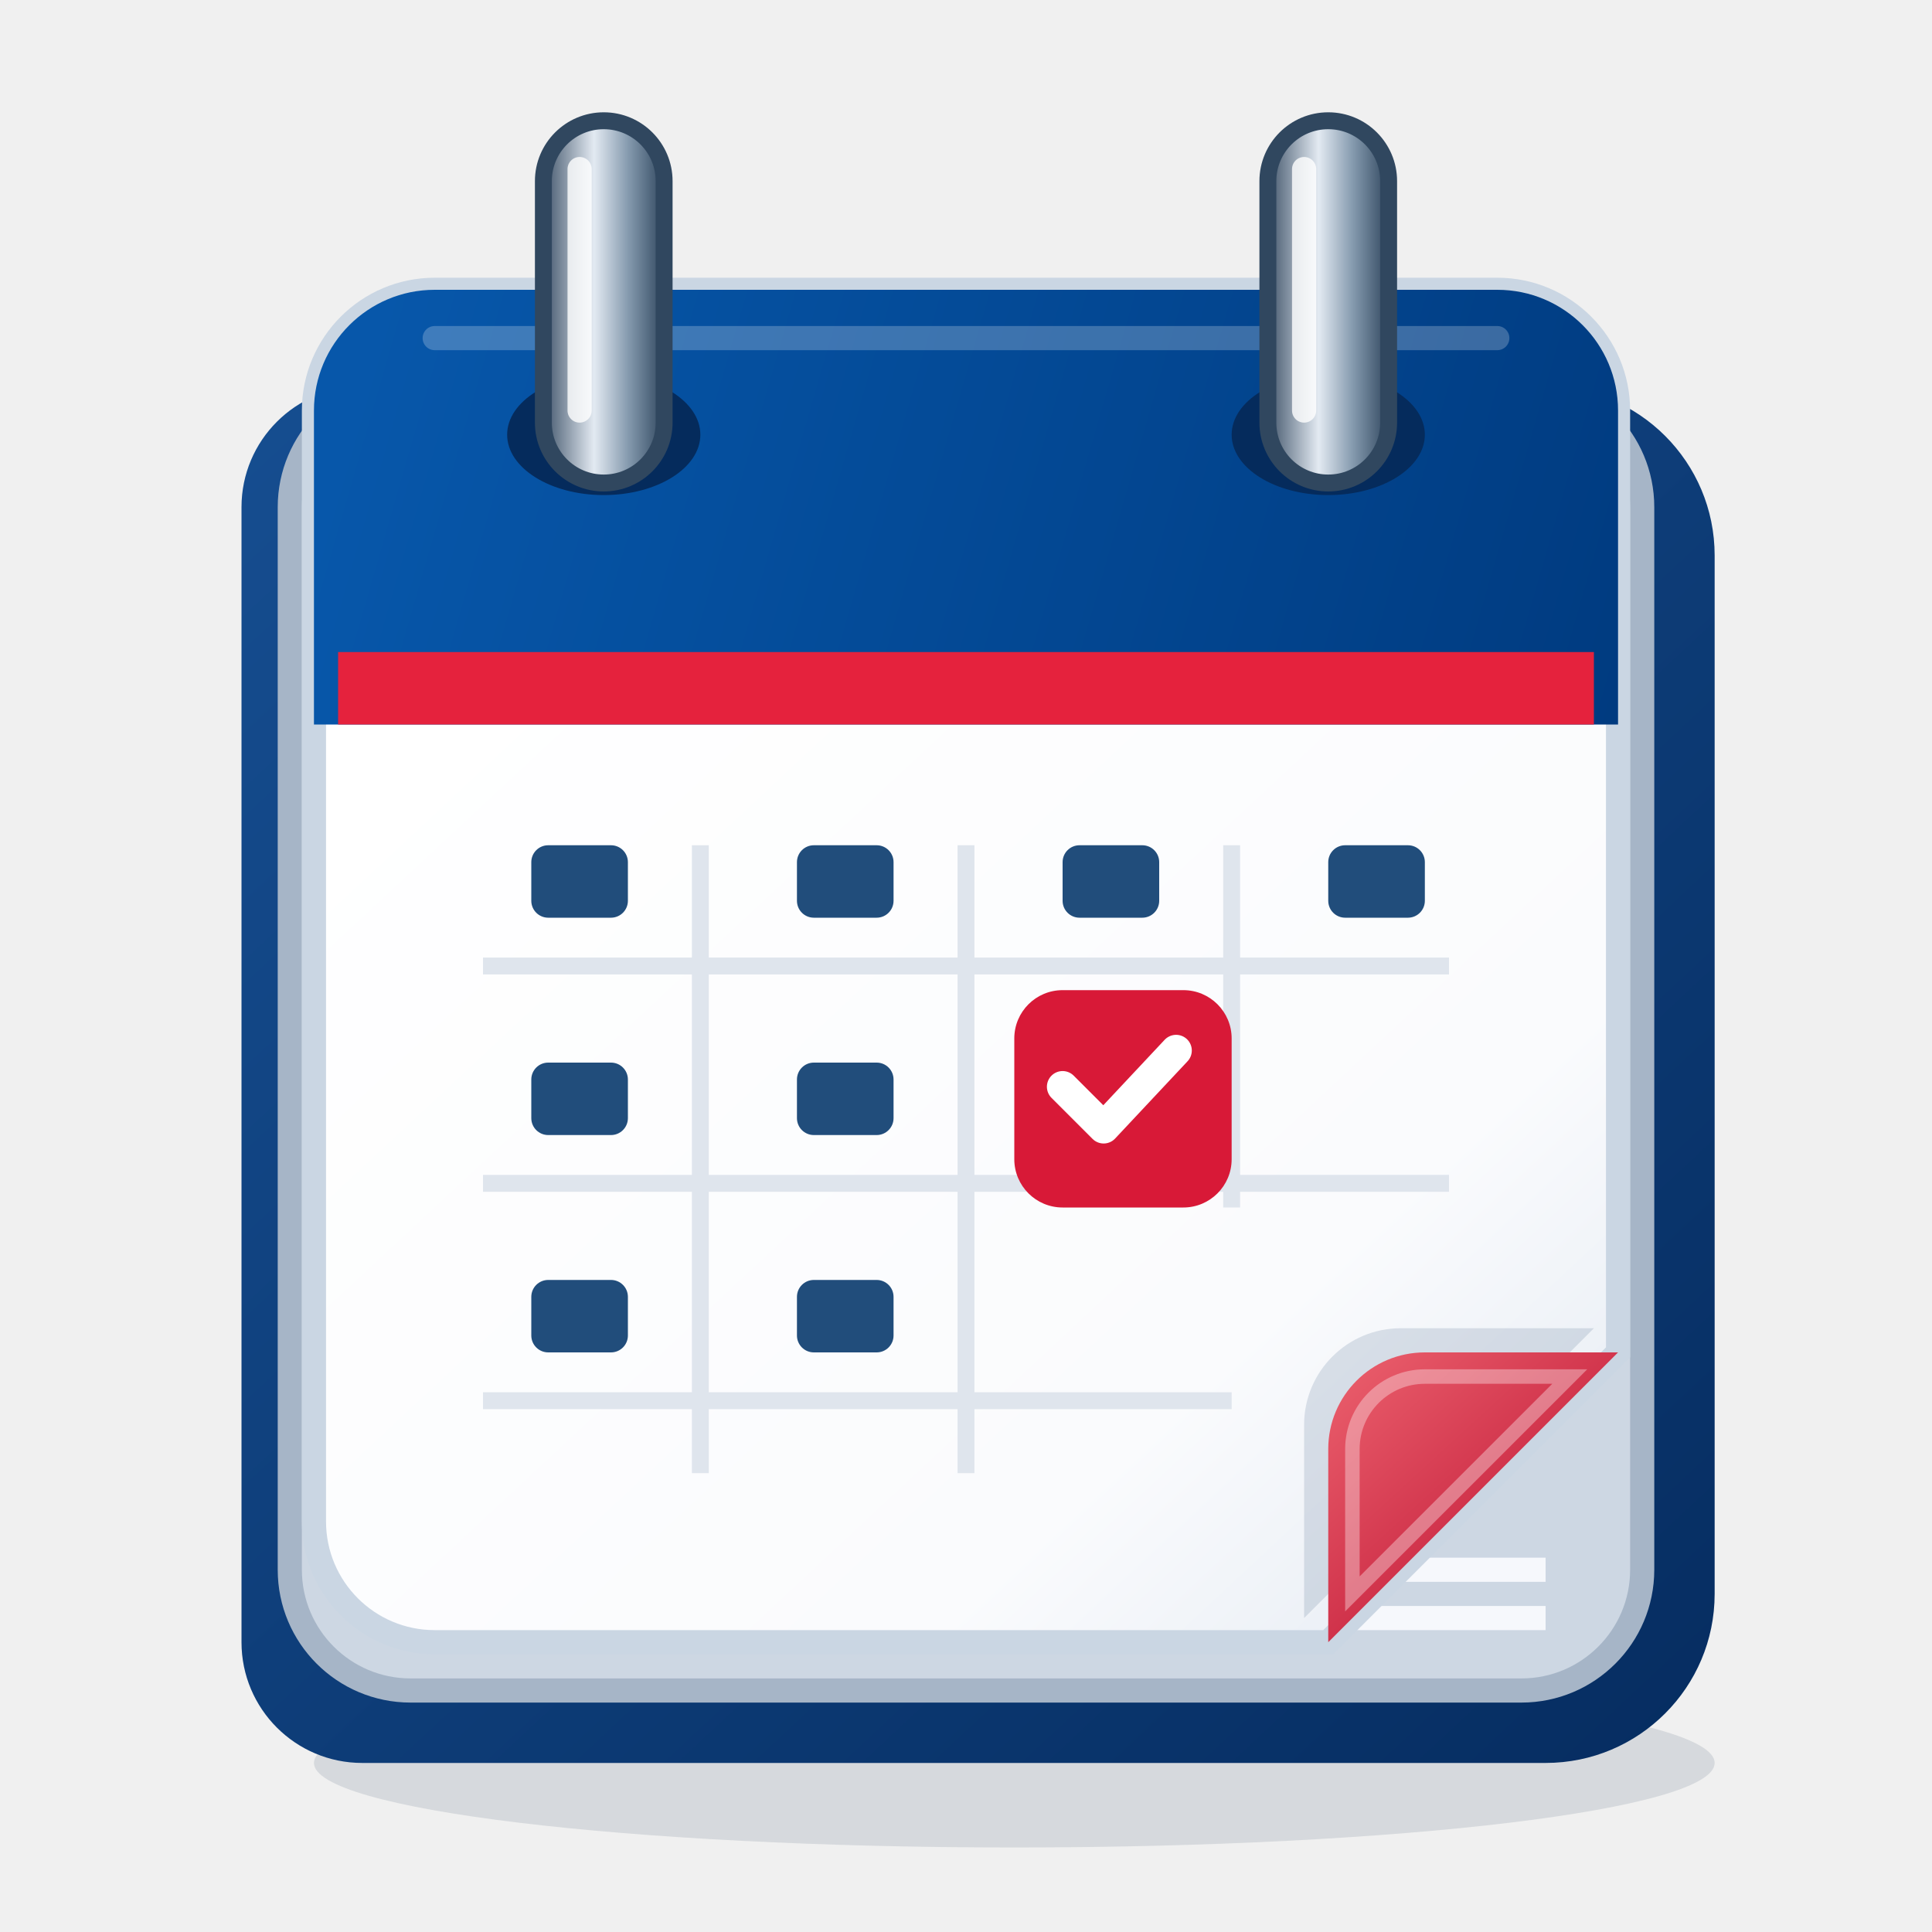
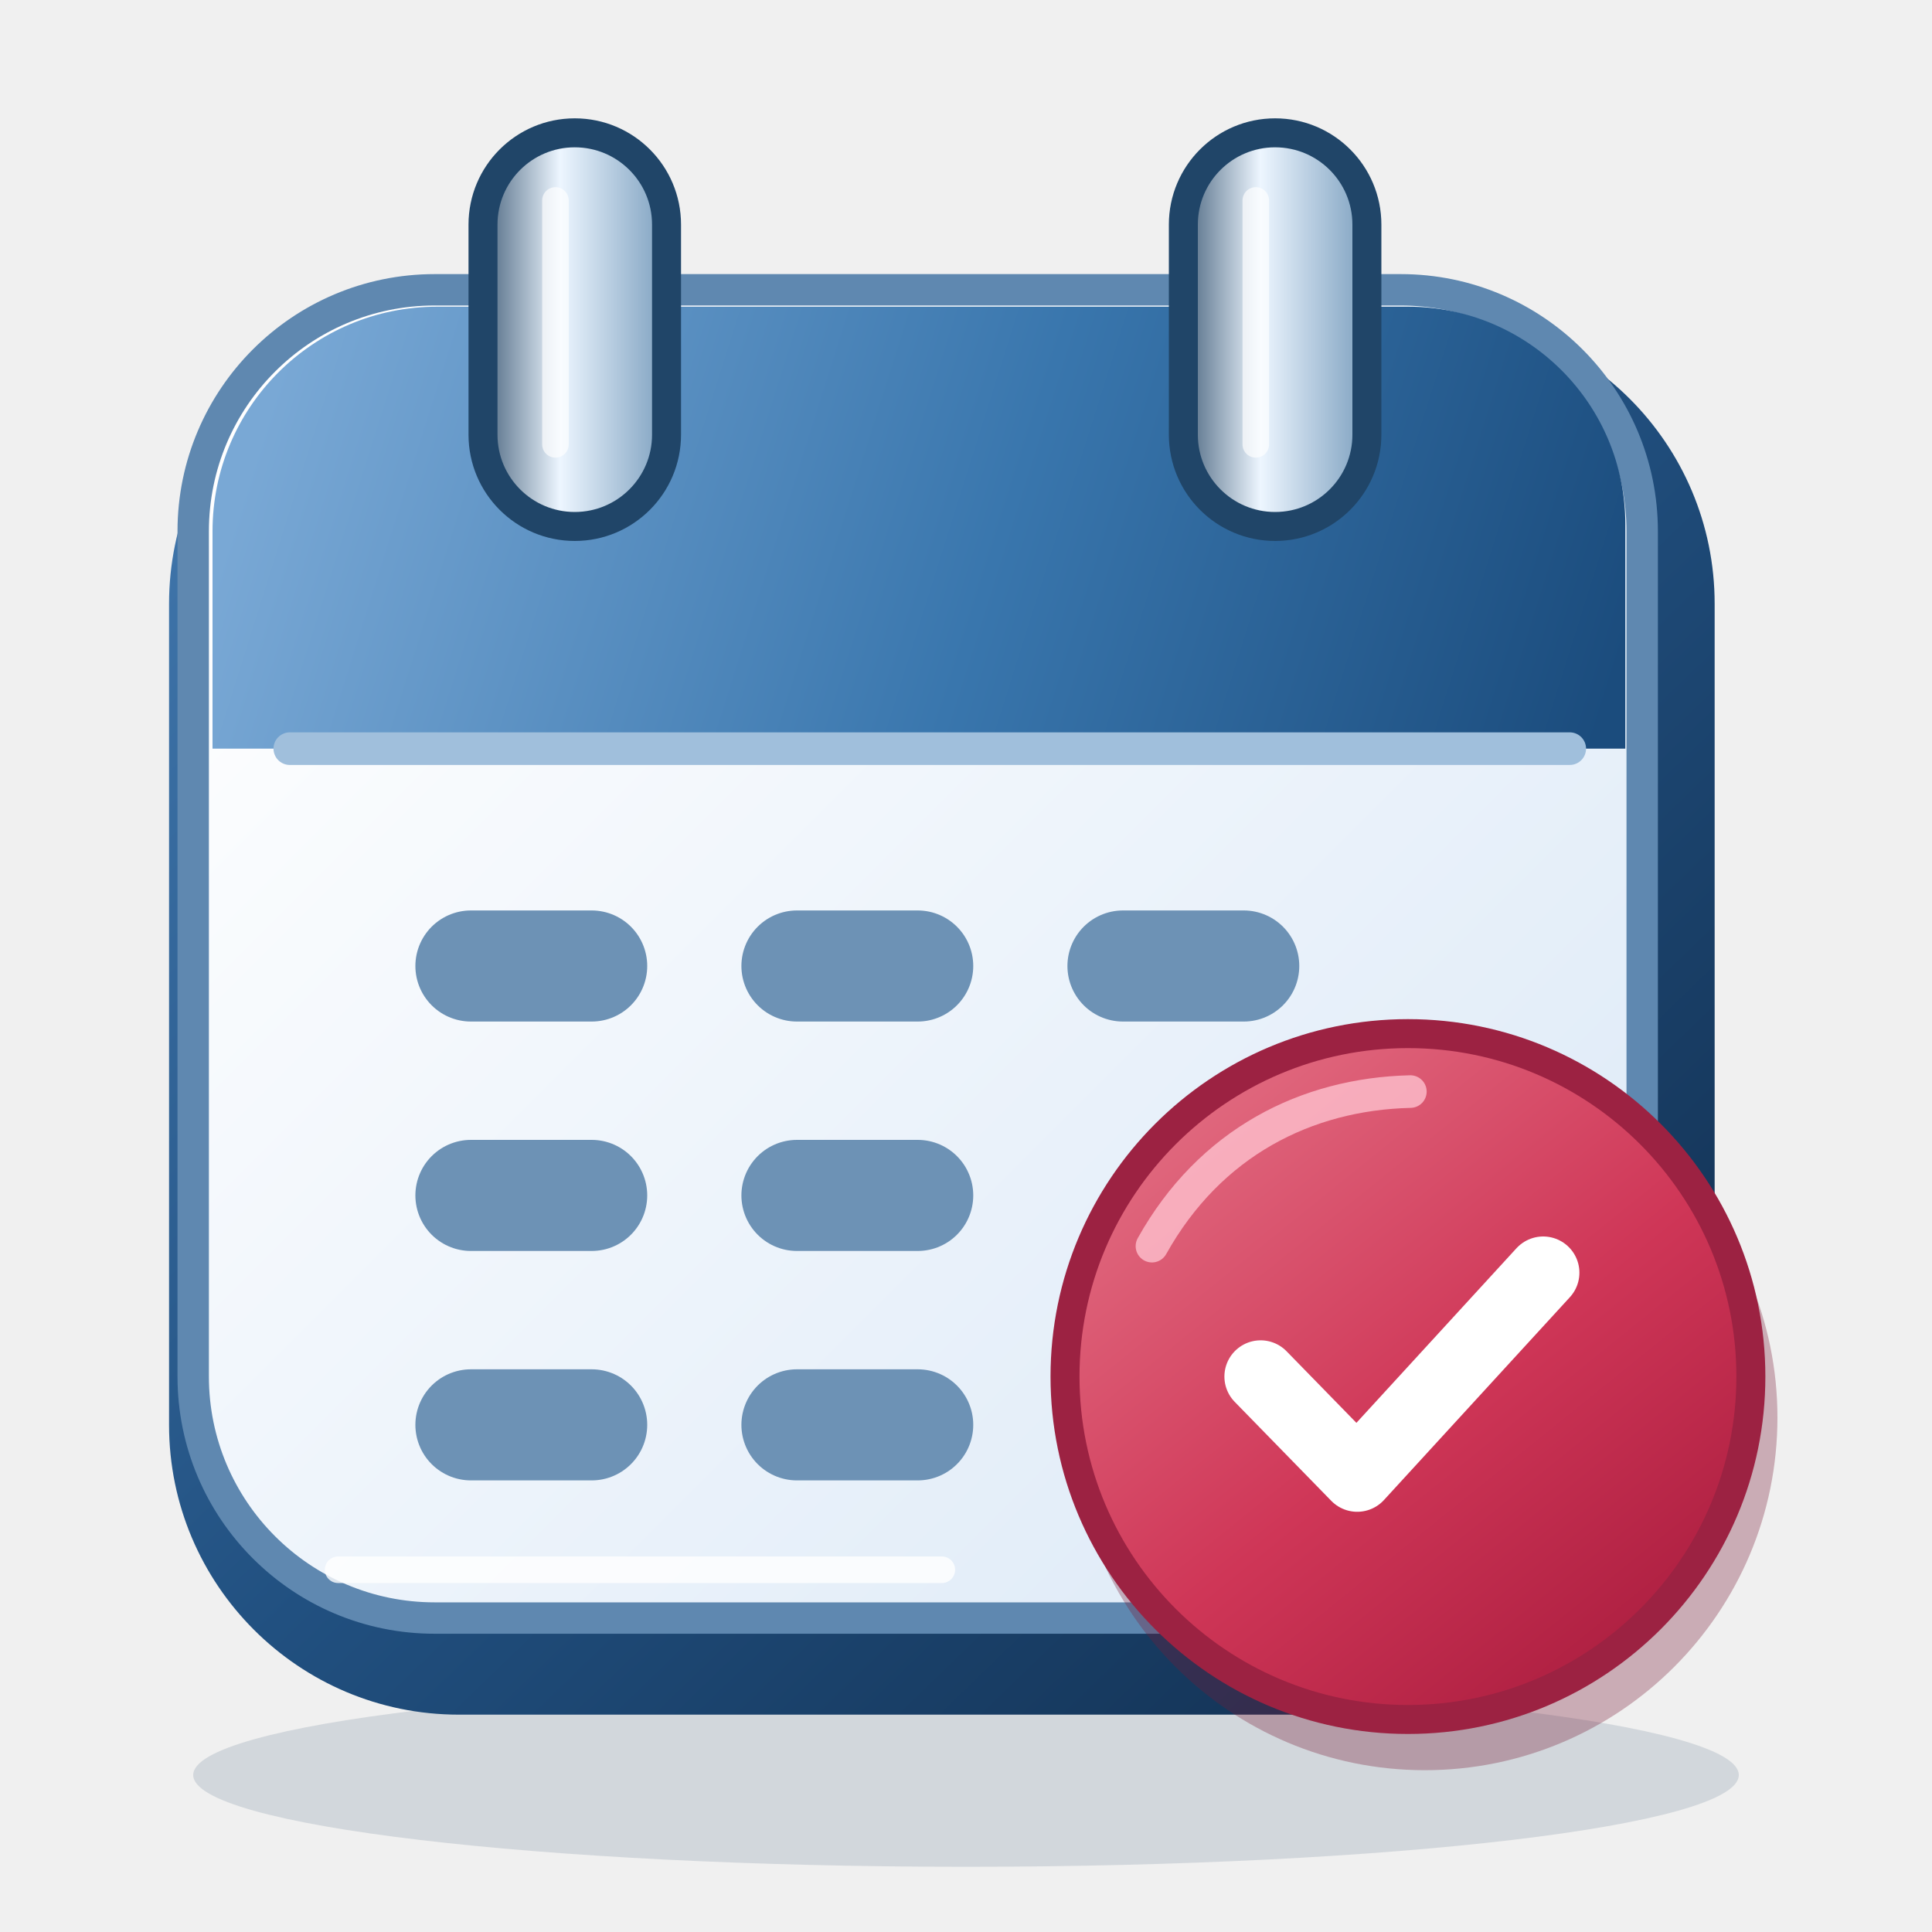
<svg xmlns="http://www.w3.org/2000/svg" viewBox="0 0 80 80" fill="none">
  <defs>
-     <linearGradient id="cover" x1="12" y1="13" x2="69" y2="74" gradientUnits="userSpaceOnUse">
-       <stop stop-color="#164E91" />
-       <stop offset="1" stop-color="#062D61" />
+     <linearGradient id="case" x1="9" y1="14" x2="67" y2="74" gradientUnits="userSpaceOnUse">
+       <stop stop-color="#4278ae" />
+       <stop offset=".48" stop-color="#215080" />
+       <stop offset="1" stop-color="#102b4a" />
    </linearGradient>
-     <linearGradient id="paper" x1="21" y1="25" x2="62" y2="69" gradientUnits="userSpaceOnUse">
-       <stop stop-color="#FFF" />
-       <stop offset=".72" stop-color="#FAFBFD" />
-       <stop offset="1" stop-color="#E5EBF3" />
+     <linearGradient id="paper" x1="12" y1="17" x2="62" y2="67" gradientUnits="userSpaceOnUse">
+       <stop stop-color="#fff" />
+       <stop offset="1" stop-color="#dce9f7" />
    </linearGradient>
-     <linearGradient id="ribbon" x1="15" y1="15" x2="67" y2="30" gradientUnits="userSpaceOnUse">
-       <stop stop-color="#0757AA" />
-       <stop offset="1" stop-color="#003B80" />
+     <linearGradient id="strip" x1="12" y1="14" x2="66" y2="31" gradientUnits="userSpaceOnUse">
+       <stop stop-color="#79a8d5" />
+       <stop offset=".54" stop-color="#3976ad" />
+       <stop offset="1" stop-color="#1b4c7d" />
    </linearGradient>
-     <linearGradient id="steel" x1="0" y1="0" x2="1" y2="0">
-       <stop stop-color="#40546A" />
-       <stop offset=".42" stop-color="#E3EAF2" />
-       <stop offset=".7" stop-color="#869BAF" />
-       <stop offset="1" stop-color="#30475F" />
+     <linearGradient id="ring" x1="0" x2="1">
+       <stop stop-color="#4b6680" />
+       <stop offset=".42" stop-color="#edf6ff" />
+       <stop offset="1" stop-color="#7da0bf" />
    </linearGradient>
-     <linearGradient id="fold" x1="55" y1="54" x2="66" y2="66" gradientUnits="userSpaceOnUse">
-       <stop stop-color="#F16A75" />
-       <stop offset="1" stop-color="#BD1232" />
+     <linearGradient id="seal" x1="49" y1="43" x2="70" y2="69" gradientUnits="userSpaceOnUse">
+       <stop stop-color="#e37084" />
+       <stop offset=".55" stop-color="#cf3657" />
+       <stop offset="1" stop-color="#a91c3e" />
    </linearGradient>
  </defs>
-   <ellipse cx="42" cy="73" rx="29" ry="3.5" fill="#102B4A" opacity=".12" />
-   <path d="M15 16h49a7 7 0 0 1 7 7v43a7 7 0 0 1-7 7H15a5 5 0 0 1-5-5V21a5 5 0 0 1 5-5Z" fill="url(#cover)" />
-   <rect x="12" y="16" width="56" height="54" rx="5" fill="#CDD7E3" stroke="#A6B5C7" />
-   <path d="M15 65h49M15 67h49" stroke="#F6F8FC" />
-   <path d="M13 17a5 5 0 0 1 5-5h44a5 5 0 0 1 5 5v39L55 68H18a5 5 0 0 1-5-5Z" fill="url(#paper)" stroke="#CAD6E3" />
-   <path d="M18 12h44a5 5 0 0 1 5 5v13H13V17a5 5 0 0 1 5-5Z" fill="url(#ribbon)" />
-   <path d="M14 27h52v3H14Z" fill="#E5223D" />
-   <path d="M18 14h44" stroke="#FFF" stroke-opacity=".23" stroke-linecap="round" />
-   <g fill="#052B5C">
-     <ellipse cx="25" cy="18" rx="4" ry="2.5" />
-     <ellipse cx="55" cy="18" rx="4" ry="2.5" />
+   <ellipse cx="40" cy="73.5" rx="32" ry="3.8" fill="#193a5c" opacity=".14" />
+   <rect x="7" y="13" width="64" height="58" rx="12" fill="url(#case)" />
+   <rect x="8" y="12" width="60" height="55" rx="10" fill="url(#paper)" stroke="#5f88b0" stroke-width="1.3" />
+   <path d="M8.8 22a9.3 9.3 0 0 1 9.3-9.3h40.2a9 9 0 0 1 9 9V31H8.8Z" fill="url(#strip)" />
+   <path d="M12 31h53" stroke="#a0bfdc" stroke-width="1.35" stroke-linecap="round" />
+   <path d="M14 65h25" stroke="#fff" stroke-width="1.1" stroke-linecap="round" opacity=".8" />
+   <g fill="url(#ring)" stroke="#204568" stroke-width="1.2">
+     <rect x="20" y="5.5" width="7.6" height="16.3" rx="3.8" />
+     <rect x="49" y="5.5" width="7.6" height="16.3" rx="3.8" />
  </g>
-   <g stroke="#30475F" stroke-width=".7">
-     <rect x="22.5" y="5" width="5" height="15" rx="2.5" fill="url(#steel)" />
-     <rect x="52.5" y="5" width="5" height="15" rx="2.5" fill="url(#steel)" />
+   <path d="M23 8.3v10.1m29-10.1v10.1" stroke="#fff" stroke-width="1.1" stroke-linecap="round" opacity=".66" />
+   <g stroke="#6d92b5" stroke-width="4.6" stroke-linecap="round">
+     <path d="M19.5 40h5m8.5 0h5m8.5 0h5m-32 9.5h5m8.5 0h5m-18.5 9.5h5m8.5 0h5" />
  </g>
-   <path d="M24 7v10M54 7v10" stroke="#FFF" stroke-opacity=".8" stroke-linecap="round" />
-   <g stroke="#DFE5ED" stroke-width=".7">
-     <path d="M20 40h40M20 49h40M20 58h31M29 35v26M40 35v26M51 35v15" />
-   </g>
-   <g fill="#214D7B">
-     <rect x="22" y="35" width="4" height="3" rx=".7" />
-     <rect x="33" y="35" width="4" height="3" rx=".7" />
-     <rect x="44" y="35" width="4" height="3" rx=".7" />
-     <rect x="55" y="35" width="4" height="3" rx=".7" />
-     <rect x="22" y="44" width="4" height="3" rx=".7" />
-     <rect x="33" y="44" width="4" height="3" rx=".7" />
-     <rect x="22" y="53" width="4" height="3" rx=".7" />
-     <rect x="33" y="53" width="4" height="3" rx=".7" />
-   </g>
-   <rect x="42" y="41" width="9" height="9" rx="2" fill="#D81937" />
-   <path d="m44 45 1.7 1.7 3-3.2" stroke="#FFF" stroke-width="1.3" stroke-linecap="round" stroke-linejoin="round" />
-   <path d="m55 68 12-12H59a4 4 0 0 0-4 4Z" fill="#092E60" opacity=".13" transform="translate(-1 -1)" />
-   <path d="m55 68 12-12H59a4 4 0 0 0-4 4Z" fill="url(#fold)" />
-   <path d="M59 57h6l-9 9v-6a3 3 0 0 1 3-3Z" stroke="#FFF" stroke-opacity=".35" stroke-width=".6" />
+   <circle cx="59" cy="58.7" r="14.6" fill="#781a34" opacity=".32" />
+   <circle cx="58.3" cy="57" r="14.2" fill="url(#seal)" stroke="#9c2242" stroke-width="1.2" />
+   <path d="M47.7 51.6c2.4-4.3 6.4-6.3 10.7-6.4" stroke="#ffc3cf" stroke-opacity=".78" stroke-width="1.35" stroke-linecap="round" />
+   <path d="m52.2 57 4 4.1 7.7-8.4" stroke="#fff" stroke-width="3" stroke-linecap="round" stroke-linejoin="round" />
</svg>
